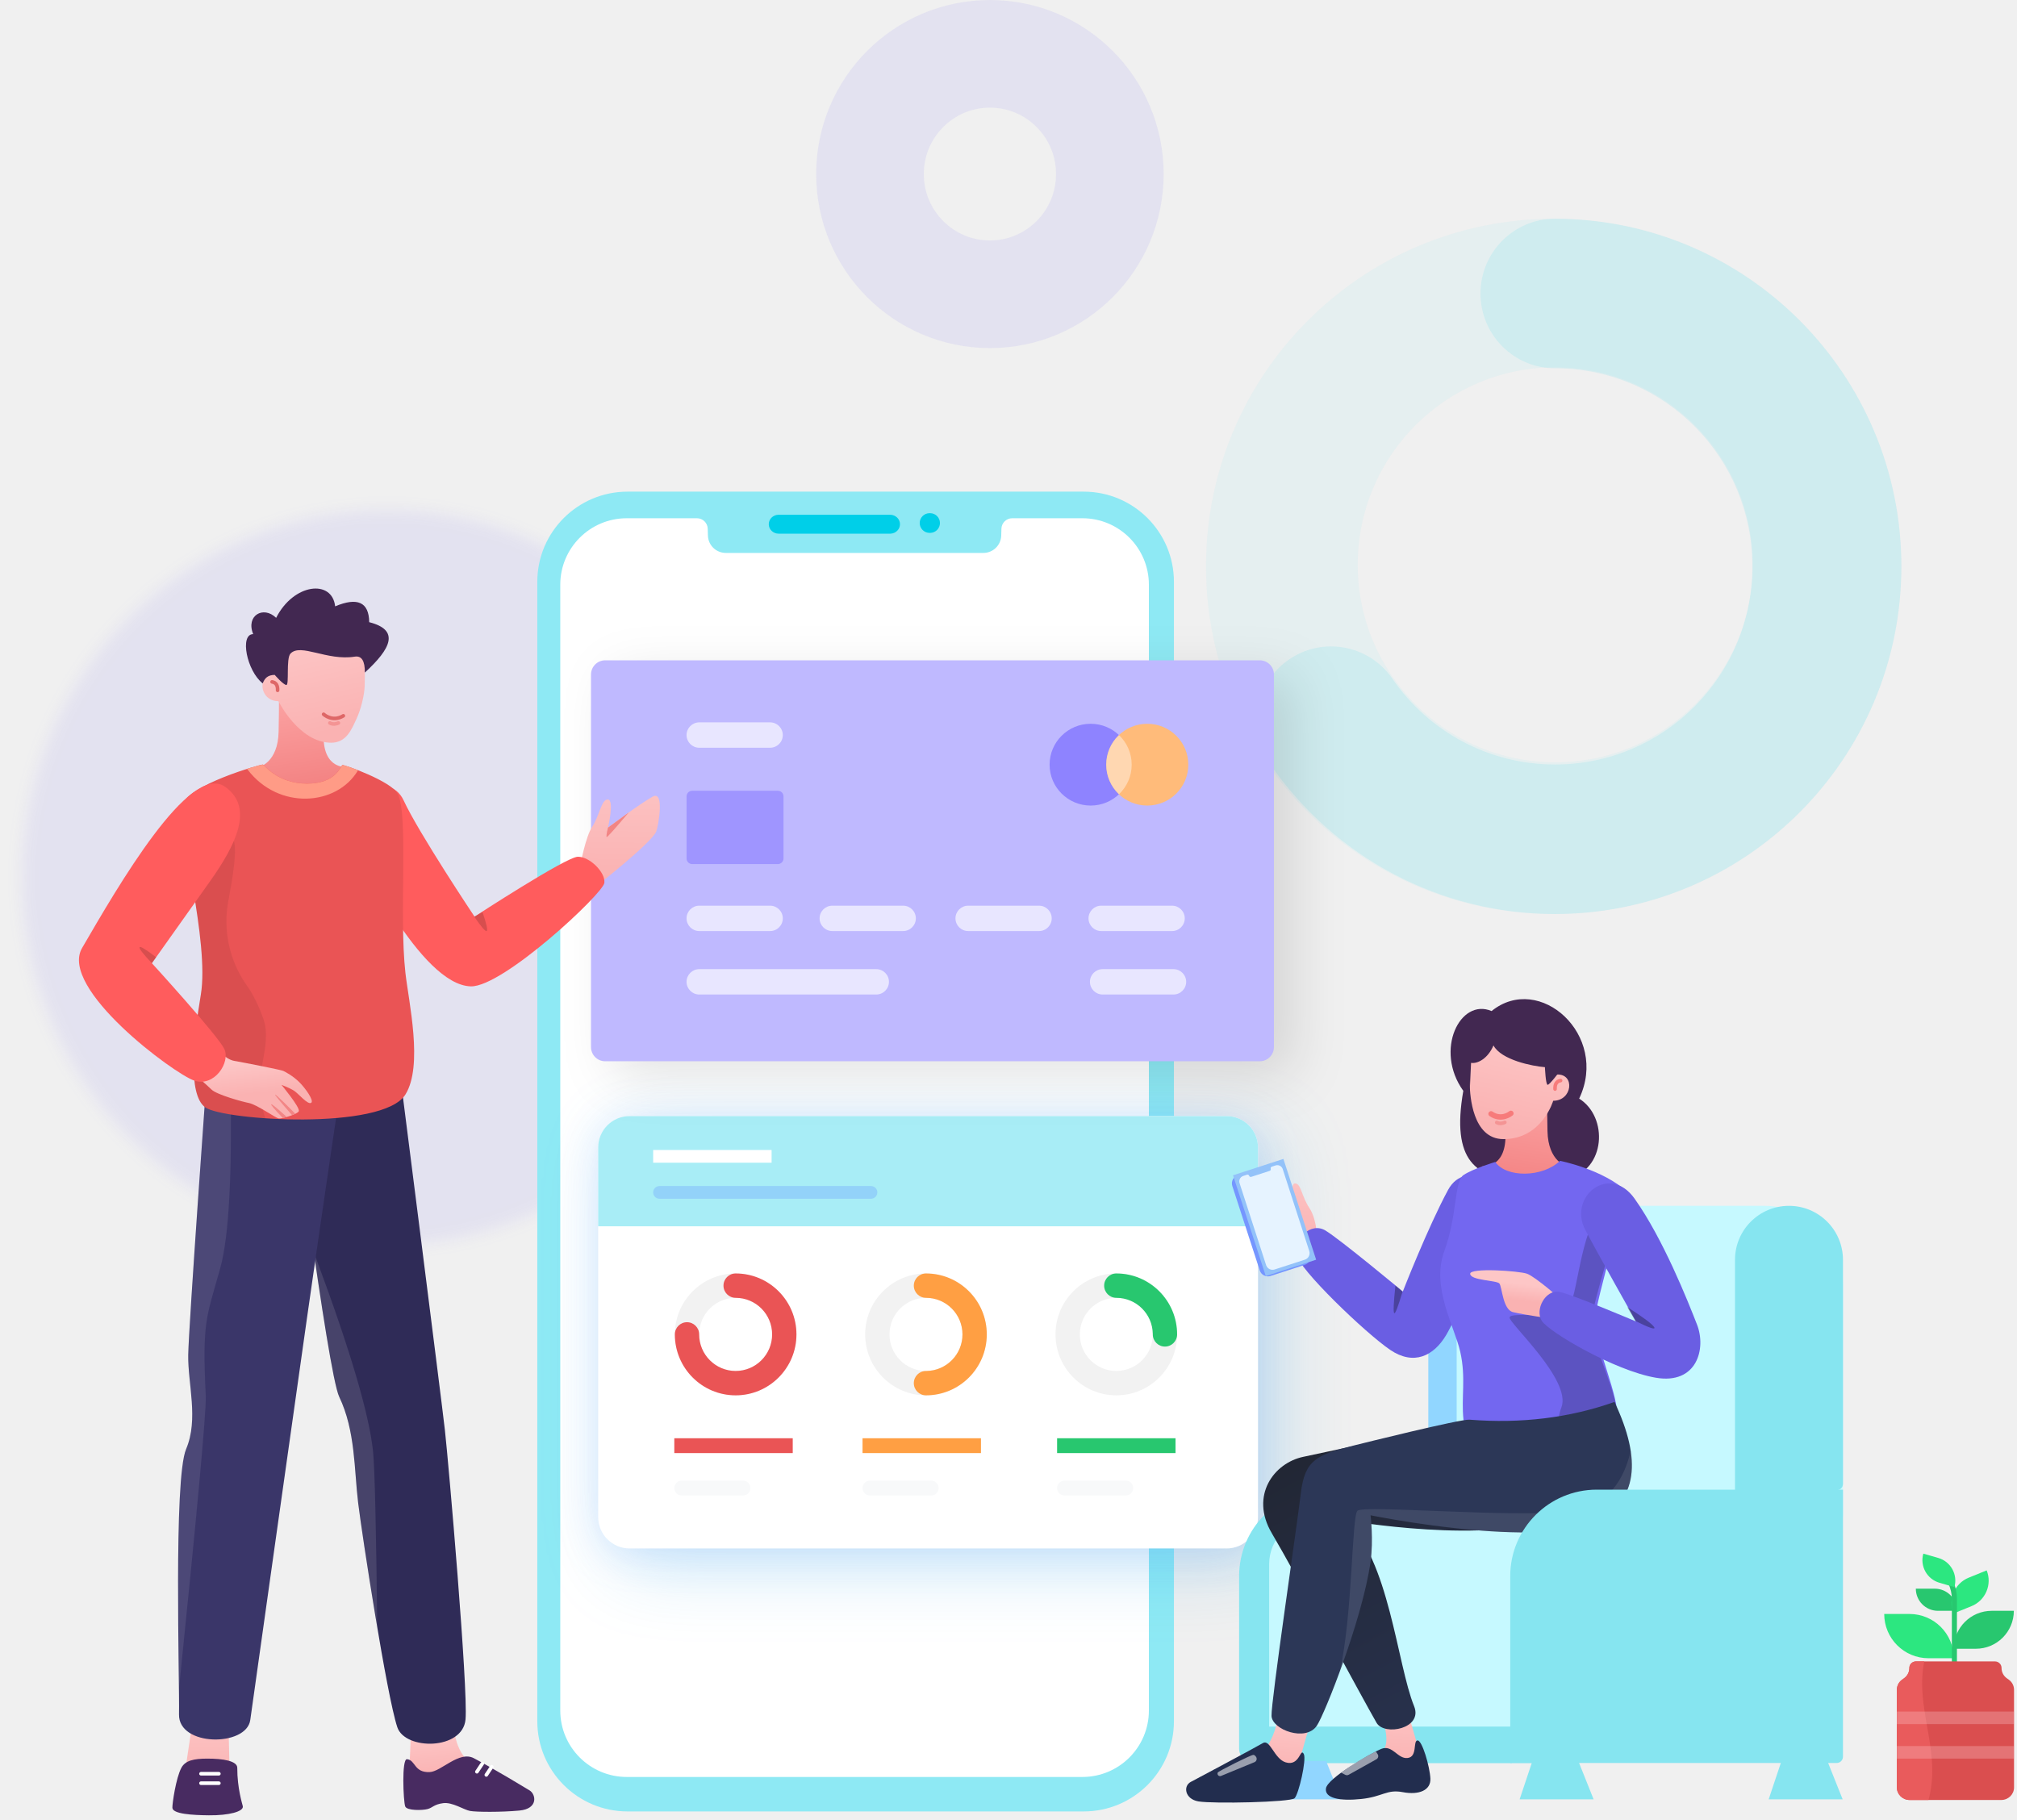
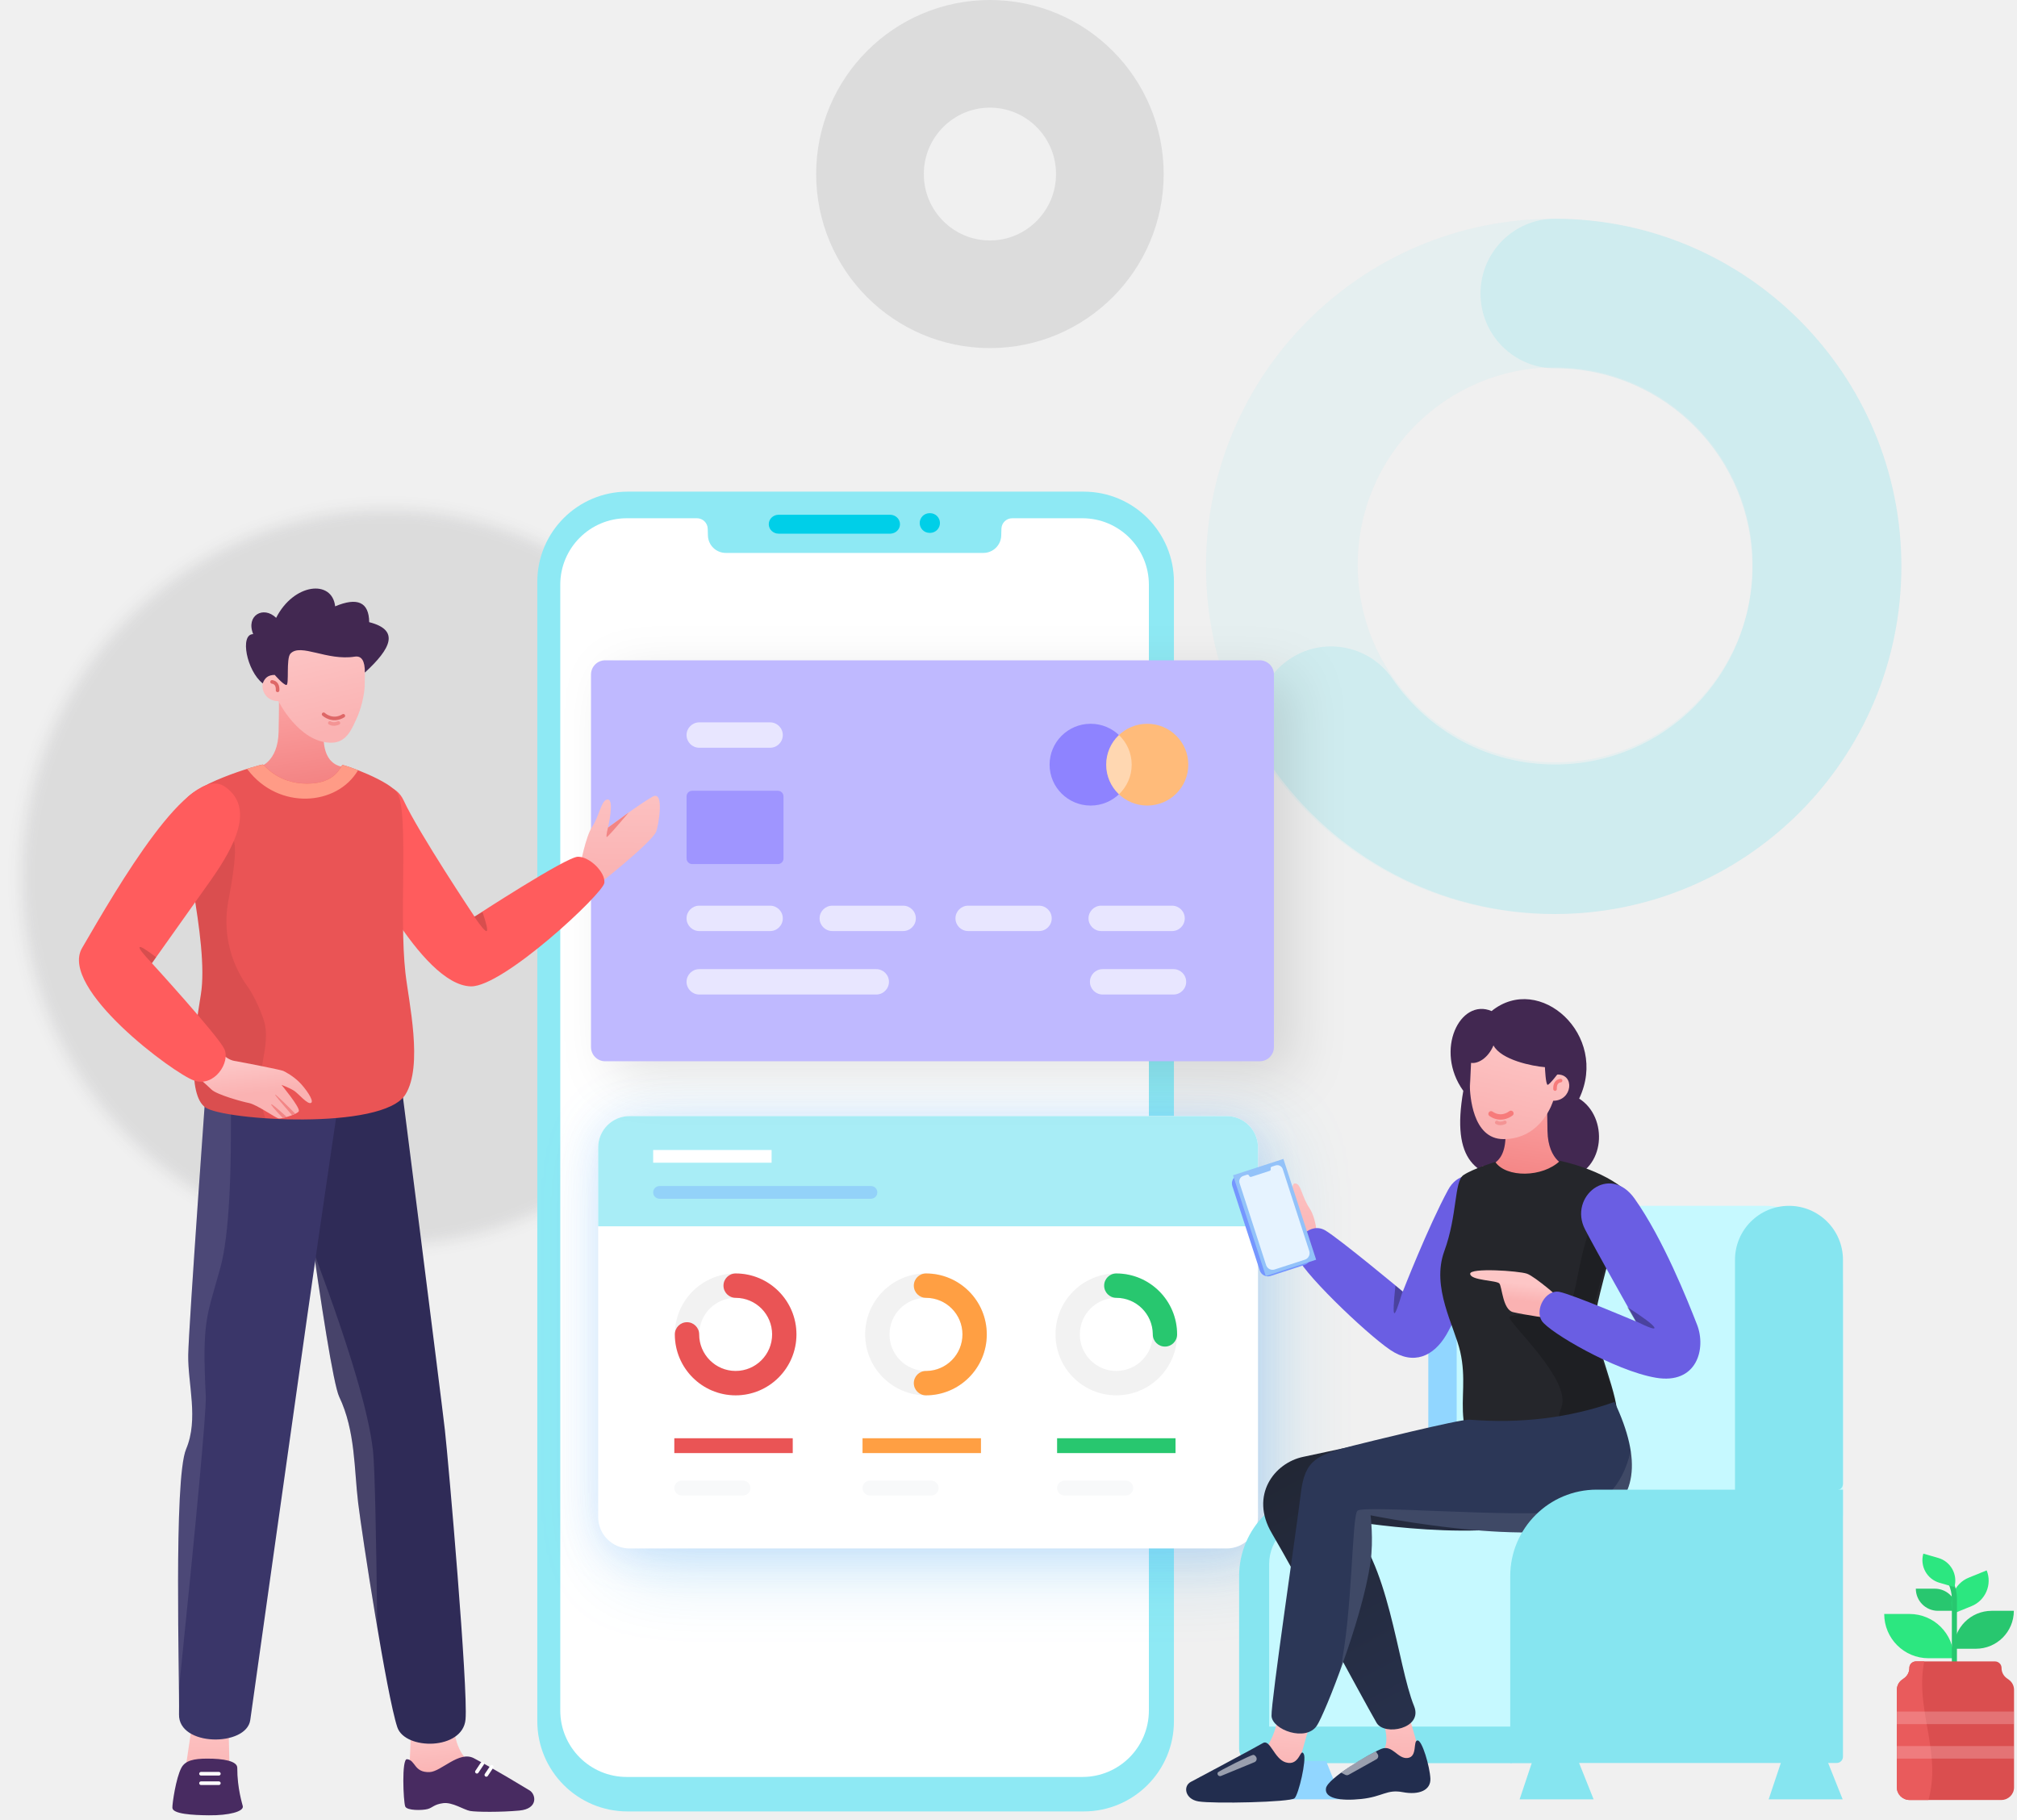
<svg xmlns="http://www.w3.org/2000/svg" xmlns:xlink="http://www.w3.org/1999/xlink" width="562px" height="507px" viewBox="0 0 562 507" version="1.1">
  <defs>
    <filter x="-2.9%" y="-2.9%" width="105.9%" height="105.9%" filterUnits="objectBoundingBox" id="filter-1">
      <feGaussianBlur stdDeviation="2" in="SourceGraphic" />
    </filter>
    <path d="M18.522,0 L38.087,0 C39.71,5.90024691e-16 41.039,1.291 41.086,2.913 L41.142,4.831 C41.219,7.521 43.423,9.661 46.114,9.661 L117.894,9.661 C120.585,9.661 122.788,7.521 122.866,4.831 L122.921,2.913 C122.968,1.291 124.297,2.07451057e-15 125.92,0 L145.486,0 C155.715,-2.00502105e-14 164.008,8.293 164.008,18.522 L164.008,332.223 C164.008,342.452 155.715,350.745 145.486,350.745 L18.522,350.745 C8.293,350.745 -2.29997126e-15,342.452 0,332.223 L0,18.522 C-4.8054561e-15,8.293 8.293,-8.77902741e-15 18.522,0 Z" id="path-2" />
    <path d="M8.757,0 L175.092,0 C179.928,-1.80700981e-14 183.848,3.921 183.848,8.757 L183.848,111.729 C183.848,116.565 179.928,120.486 175.092,120.486 L8.757,120.486 C3.921,120.486 -1.00658751e-14,116.565 0,111.729 L0,8.757 C-5.92265936e-16,3.921 3.921,4.44111258e-15 8.757,0 Z" id="path-4" />
    <filter x="-15.0%" y="-22.8%" width="135.4%" height="153.9%" filterUnits="objectBoundingBox" id="filter-6">
      <feOffset dx="5" dy="5" in="SourceAlpha" result="shadowOffsetOuter1" />
      <feGaussianBlur stdDeviation="10" in="shadowOffsetOuter1" result="shadowBlurOuter1" />
      <feColorMatrix values="0 0 0 0 0.076   0 0 0 0 0.583   0 0 0 0 0.879  0 0 0 0.229 0" type="matrix" in="shadowBlurOuter1" result="shadowMatrixOuter1" />
      <feOffset dx="0" dy="1" in="SourceAlpha" result="shadowOffsetOuter2" />
      <feGaussianBlur stdDeviation="5.5" in="shadowOffsetOuter2" result="shadowBlurOuter2" />
      <feColorMatrix values="0 0 0 0 0.504   0 0 0 0 0.7   0 0 0 0 1  0 0 0 0.234 0" type="matrix" in="shadowBlurOuter2" result="shadowMatrixOuter2" />
      <feMerge>
        <feMergeNode in="shadowMatrixOuter1" />
        <feMergeNode in="shadowMatrixOuter2" />
      </feMerge>
    </filter>
    <path d="M3.944,0 L186.337,0 C188.515,0 190.281,1.771 190.281,3.955 L190.281,107.769 C190.281,109.953 188.515,111.723 186.337,111.723 L3.944,111.723 C1.766,111.723 0,109.953 0,107.769 L0,3.955 C0,1.771 1.766,0 3.944,0 Z" id="path-7" />
    <filter x="-9.5%" y="-17.9%" width="125.2%" height="143.0%" filterUnits="objectBoundingBox" id="filter-8">
      <feOffset dx="6" dy="4" in="SourceAlpha" result="shadowOffsetOuter1" />
      <feGaussianBlur stdDeviation="7" in="shadowOffsetOuter1" result="shadowBlurOuter1" />
      <feColorMatrix values="0 0 0 0 0.019   0 0 0 0 0.019   0 0 0 0 0.019  0 0 0 0.11 0" type="matrix" in="shadowBlurOuter1" />
    </filter>
    <linearGradient x1="42.314%" y1="12.631%" x2="50%" y2="69.62%" id="linearGradient-9">
      <stop stop-color="#FDC6C6" offset="0%" />
      <stop stop-color="#FAB2B2" offset="100%" />
    </linearGradient>
    <linearGradient x1="46.204%" y1="-28.186%" x2="50%" y2="91.05%" id="linearGradient-10">
      <stop stop-color="#FDC6C6" offset="0%" />
      <stop stop-color="#FAB2B2" offset="100%" />
    </linearGradient>
    <linearGradient x1="44.814%" y1="-28.186%" x2="62.813%" y2="121.547%" id="linearGradient-11">
      <stop stop-color="#FFAFAF" offset="0%" />
      <stop stop-color="#F07777" offset="100%" />
    </linearGradient>
    <linearGradient x1="31.713%" y1="-6.922%" x2="55.144%" y2="91.239%" id="linearGradient-12">
      <stop stop-color="#FDC6C6" offset="0%" />
      <stop stop-color="#FAB2B2" offset="100%" />
    </linearGradient>
    <linearGradient x1="45.013%" y1="-28.186%" x2="50%" y2="91.05%" id="linearGradient-13">
      <stop stop-color="#FDC6C6" offset="0%" />
      <stop stop-color="#FAB2B2" offset="100%" />
    </linearGradient>
    <linearGradient x1="42.314%" y1="21.16%" x2="50%" y2="65.142%" id="linearGradient-14">
      <stop stop-color="#FDC6C6" offset="0%" />
      <stop stop-color="#FAB2B2" offset="100%" />
    </linearGradient>
    <linearGradient x1="45.136%" y1="-28.186%" x2="62.017%" y2="121.547%" id="linearGradient-15">
      <stop stop-color="#FFAFAF" offset="0%" />
      <stop stop-color="#F07777" offset="100%" />
    </linearGradient>
    <linearGradient x1="31.713%" y1="-6.211%" x2="55.144%" y2="90.724%" id="linearGradient-16">
      <stop stop-color="#FDC6C6" offset="0%" />
      <stop stop-color="#FAB2B2" offset="100%" />
    </linearGradient>
    <linearGradient x1="42.314%" y1="-3.865%" x2="50%" y2="78.281%" id="linearGradient-17">
      <stop stop-color="#FDC6C6" offset="0%" />
      <stop stop-color="#FAB2B2" offset="100%" />
    </linearGradient>
    <linearGradient x1="28.503%" y1="98.647%" x2="77.061%" y2="9.201%" id="linearGradient-18">
      <stop stop-color="#28324F" offset="0%" />
      <stop stop-color="#222735" offset="100%" />
    </linearGradient>
    <linearGradient x1="44.36%" y1="-28.186%" x2="50%" y2="91.05%" id="linearGradient-19">
      <stop stop-color="#FDC6C6" offset="0%" />
      <stop stop-color="#FAB2B2" offset="100%" />
    </linearGradient>
    <linearGradient x1="42.314%" y1="28.061%" x2="50%" y2="61.519%" id="linearGradient-20">
      <stop stop-color="#FDC6C6" offset="0%" />
      <stop stop-color="#FAB2B2" offset="100%" />
    </linearGradient>
    <linearGradient x1="42.314%" y1="8.533%" x2="50%" y2="71.772%" id="linearGradient-21">
      <stop stop-color="#FDC6C6" offset="0%" />
      <stop stop-color="#FAB2B2" offset="100%" />
    </linearGradient>
    <path d="M5.338,0 L27.313,0 C28.339,0 29.171,0.815 29.171,1.82 L29.171,1.872 C29.171,2.984 29.712,4.03 30.626,4.688 L31.196,5.099 C32.111,5.757 32.651,6.803 32.651,7.915 L32.651,35.125 C32.651,37.055 31.053,38.62 29.082,38.62 L3.568,38.62 C1.598,38.62 1.64410348e-13,37.055 1.64410348e-13,35.125 L1.64410348e-13,7.915 C1.64410348e-13,6.803 0.54,5.757 1.455,5.099 L2.024,4.688 C2.878,4.074 3.405,3.122 3.472,2.094 L3.479,1.82 C3.479,0.815 4.311,0 5.338,0 Z" id="path-22" />
  </defs>
  <g id="📝-Pages-New" stroke="none" stroke-width="1" fill="none" fill-rule="evenodd">
    <g id="Error" transform="translate(-436, -279)">
      <g id="Illustration" transform="translate(442, 294)">
        <g id="Shape">
-           <ellipse id="Oval" fill="#7367F0" opacity="0.1" filter="url(#filter-1)" cx="101.745" cy="229.5" rx="101.745" ry="102.5" />
+           <ellipse id="Oval" fill="#25262B" opacity="0.1" filter="url(#filter-1)" cx="101.745" cy="229.5" rx="101.745" ry="102.5" />
          <path d="M426.906,45.956 C373.404,45.956 330.032,89.326 330.032,142.826 C330.032,196.326 373.404,239.696 426.906,239.696 C480.408,239.696 523.78,196.326 523.78,142.826 C523.78,89.326 480.408,45.956 426.906,45.956 Z M427.346,87.346 C457.745,87.346 482.388,111.988 482.388,142.386 C482.388,172.784 457.745,197.426 427.346,197.426 C396.947,197.426 372.304,172.784 372.304,142.386 C372.304,111.988 396.947,87.346 427.346,87.346 Z" id="Oval" fill="#00CFE8" fill-rule="nonzero" opacity="0.05" />
-           <ellipse id="Oval" stroke="#7367F0" stroke-width="30" opacity="0.1" cx="269.823" cy="33.5" rx="33.416" ry="33.5" />
+           <ellipse id="Oval" stroke="#25262B" stroke-width="30" opacity="0.1" cx="269.823" cy="33.5" rx="33.416" ry="33.5" />
          <path d="M427.271,45.956 C480.572,45.956 523.78,89.326 523.78,142.826 C523.78,196.326 480.572,239.696 427.271,239.696 C395.161,239.696 365.687,223.816 347.797,197.796 C341.287,188.326 343.657,175.352 353.091,168.817 C362.43,162.348 375.192,164.615 381.764,173.849 L381.961,174.131 C392.182,188.997 408.951,198.032 427.271,198.032 C457.647,198.032 482.271,173.315 482.271,142.826 C482.271,112.642 458.137,88.116 428.181,87.628 L427.271,87.621 C415.809,87.621 406.517,78.294 406.517,66.788 C406.517,55.283 415.809,45.956 427.271,45.956 Z" id="Path" fill="#00CFE8" fill-rule="nonzero" opacity="0.1" />
        </g>
        <g id="Mobile-Banking-App" transform="translate(16, 122)">
          <g id="Phone3" transform="translate(127.7104, 0)">
            <path d="M25.137,0 L152.247,0 C166.13,-2.55022564e-15 177.384,11.254 177.384,25.137 L177.384,342.625 C177.384,356.508 166.13,367.762 152.247,367.762 L25.137,367.762 C11.254,367.762 -2.32880507e-14,356.508 -2.49882011e-14,342.625 L-2.49882011e-14,25.137 C-2.66883515e-14,11.254 11.254,2.55022564e-15 25.137,0 Z" id="Rectangle" fill="#8EE9F4" />
            <g id="Group-48" transform="translate(6.397456, 7.41094)">
              <mask id="mask-3" fill="white">
                <use xlink:href="#path-2" />
              </mask>
              <use id="Rectangle" fill="#FFFFFF" xlink:href="#path-2" />
              <ellipse id="Oval" fill-opacity="0.549" fill="#E97EFF" mask="url(#mask-3)" cx="62.18" cy="213.477" rx="14.067" ry="14.053" />
              <path d="M24.589,60.217 L140.653,60.217 C143.199,60.217 145.264,62.281 145.264,64.828 C145.264,67.374 143.199,69.439 140.653,69.439 L24.589,69.439 C22.043,69.439 19.978,67.374 19.978,64.828 C19.978,62.281 22.043,60.217 24.589,60.217 Z" id="Rectangle" fill-opacity="0.549" fill="#E97EFF" mask="url(#mask-3)" />
            </g>
            <path d="M98.307,6.438 C99.824,6.438 101.054,7.618 101.054,9.073 C101.054,10.496 99.878,11.655 98.408,11.706 L98.307,11.708 L67.24,11.708 C65.722,11.708 64.492,10.528 64.492,9.073 C64.492,7.65 65.668,6.491 67.139,6.44 L67.24,6.438 L98.307,6.438 Z" id="Path" fill="#00CFE8" fill-rule="nonzero" />
            <path d="M109.441,5.999 C110.958,5.999 112.188,7.228 112.188,8.744 C112.188,10.226 111.012,11.434 109.542,11.487 L109.441,11.488 L109.297,11.488 C107.779,11.488 106.549,10.26 106.549,8.744 C106.549,7.262 107.725,6.054 109.196,6.001 L109.297,5.999 L109.441,5.999 Z" id="Path" fill="#00CFE8" fill-rule="nonzero" />
          </g>
          <g id="BoardPieChart" transform="translate(144.6719, 174)">
            <mask id="mask-5" fill="white">
              <use xlink:href="#path-4" />
            </mask>
            <g id="Rectangle">
              <use fill="black" fill-opacity="1" filter="url(#filter-6)" xlink:href="#path-4" />
              <use fill="#FFFFFF" fill-rule="evenodd" xlink:href="#path-4" />
            </g>
            <polygon id="Rectangle" fill="#A8EDF6" mask="url(#mask-5)" points="-4.125 -4.725 188.562 -4.725 188.562 30.712 -4.125 30.712" />
            <path d="M17.093,19.49 L76.01,19.49 C76.989,19.49 77.782,20.284 77.782,21.262 C77.782,22.241 76.989,23.034 76.01,23.034 L17.093,23.034 C16.114,23.034 15.321,22.241 15.321,21.262 C15.321,20.284 16.114,19.49 17.093,19.49 Z" id="Rectangle" fill="#6FA3FF" opacity="0.366" mask="url(#mask-5)" />
            <rect id="Rectangle" fill="#FFFFFF" mask="url(#mask-5)" x="15.321" y="9.45" width="32.998" height="3.544" />
            <rect id="Rectangle" fill="#EA5455" mask="url(#mask-5)" x="21.213" y="89.774" width="32.998" height="4.134" />
            <path d="M23.28,101.586 L40.359,101.586 C41.501,101.586 42.427,102.512 42.427,103.653 C42.427,104.795 41.501,105.72 40.359,105.72 L23.28,105.72 C22.139,105.72 21.213,104.795 21.213,103.653 C21.213,102.512 22.139,101.586 23.28,101.586 Z" id="Rectangle" fill="#F8F9FA" mask="url(#mask-5)" />
            <rect id="Rectangle" fill="#FF9F43" fill-rule="nonzero" mask="url(#mask-5)" x="73.657" y="89.774" width="32.998" height="4.134" />
            <path d="M75.724,101.586 L92.803,101.586 C93.945,101.586 94.87,102.512 94.87,103.653 C94.87,104.795 93.945,105.72 92.803,105.72 L75.724,105.72 C74.583,105.72 73.657,104.795 73.657,103.653 C73.657,102.512 74.583,101.586 75.724,101.586 Z" id="Rectangle" fill="#F8F9FA" mask="url(#mask-5)" />
            <rect id="Rectangle" fill="#28C76F" mask="url(#mask-5)" x="127.869" y="89.774" width="32.998" height="4.134" />
            <path d="M129.936,101.586 L147.015,101.586 C148.157,101.586 149.082,102.512 149.082,103.653 C149.082,104.795 148.157,105.72 147.015,105.72 L129.936,105.72 C128.794,105.72 127.869,104.795 127.869,103.653 C127.869,102.512 128.794,101.586 129.936,101.586 Z" id="Rectangle" fill="#F8F9FA" mask="url(#mask-5)" />
            <g id="Group-37" mask="url(#mask-5)">
              <g transform="translate(21.21326, 46.65873)" id="Group-5">
                <g transform="translate(0.147314, 0.147654)" />
              </g>
            </g>
            <g id="Group-3" mask="url(#mask-5)">
              <g transform="translate(127.4269, 43.8533)">
                <path d="M16.941,33.96 C26.297,33.96 33.882,26.358 33.882,16.98 C33.882,7.602 26.297,0 16.941,0 C7.585,0 0,7.602 0,16.98 C0,26.358 7.585,33.96 16.941,33.96 Z M16.941,27.168 C11.327,27.168 6.776,22.607 6.776,16.98 C6.776,11.353 11.327,6.792 16.941,6.792 C22.555,6.792 27.106,11.353 27.106,16.98 C27.106,22.607 22.555,27.168 16.941,27.168 Z" id="Oval" fill="#F2F2F2" />
                <path d="M33.882,16.98 C33.882,7.602 26.297,0 16.941,0 C15.07,0 13.553,1.52 13.553,3.396 C13.553,5.272 15.07,6.792 16.941,6.792 C22.491,6.792 27.002,11.25 27.104,16.789 L27.106,16.98 C27.106,18.856 28.623,20.376 30.494,20.376 C32.365,20.376 33.882,18.856 33.882,16.98 Z" id="Path" fill="#28C76F" />
              </g>
            </g>
            <g id="Group-4" mask="url(#mask-5)">
              <g transform="translate(74.39373, 43.8533)">
                <path d="M16.941,33.96 C26.297,33.96 33.882,26.358 33.882,16.98 C33.882,7.602 26.297,0 16.941,0 C7.585,0 0,7.602 0,16.98 C0,26.358 7.585,33.96 16.941,33.96 Z M16.941,27.168 C11.327,27.168 6.776,22.607 6.776,16.98 C6.776,11.353 11.327,6.792 16.941,6.792 C22.555,6.792 27.106,11.353 27.106,16.98 C27.106,22.607 22.555,27.168 16.941,27.168 Z" id="Oval" fill="#F2F2F2" fill-rule="evenodd" />
                <path d="M16.941,33.96 C26.297,33.96 33.882,26.358 33.882,16.98 C33.882,7.602 26.297,0 16.941,0 C15.07,0 13.553,1.52 13.553,3.396 C13.553,5.272 15.07,6.792 16.941,6.792 C22.555,6.792 27.106,11.353 27.106,16.98 C27.106,22.543 22.658,27.065 17.132,27.167 L16.941,27.168 C15.07,27.168 13.553,28.689 13.553,30.564 C13.553,32.44 15.07,33.96 16.941,33.96 Z" id="Path" fill="#FF9F43" fill-rule="nonzero" />
              </g>
            </g>
            <g id="Group-6" mask="url(#mask-5)">
              <g transform="translate(21.36058, 43.8533)">
                <path d="M16.941,33.96 C26.297,33.96 33.882,26.358 33.882,16.98 C33.882,7.602 26.297,0 16.941,0 C7.585,0 0,7.602 0,16.98 C0,26.358 7.585,33.96 16.941,33.96 Z M16.941,27.168 C11.327,27.168 6.776,22.607 6.776,16.98 C6.776,11.353 11.327,6.792 16.941,6.792 C22.555,6.792 27.106,11.353 27.106,16.98 C27.106,22.607 22.555,27.168 16.941,27.168 Z" id="Oval" fill="#F2F2F2" />
                <path d="M0,16.98 C0,26.358 7.585,33.96 16.941,33.96 C26.297,33.96 33.882,26.358 33.882,16.98 C33.882,7.602 26.297,0 16.941,0 C15.07,0 13.553,1.52 13.553,3.396 C13.553,5.272 15.07,6.792 16.941,6.792 C22.555,6.792 27.106,11.353 27.106,16.98 C27.106,22.607 22.555,27.168 16.941,27.168 C11.327,27.168 6.776,22.607 6.776,16.98 C6.776,15.105 5.259,13.584 3.388,13.584 C1.517,13.584 0,15.105 0,16.98 Z" id="Path" fill="#EA5455" />
              </g>
            </g>
          </g>
          <g id="VisaCard2" transform="translate(142.6764, 47)">
            <g id="Rectangle">
              <use fill="black" fill-opacity="1" filter="url(#filter-8)" xlink:href="#path-7" />
              <use fill="#BFB9FF" fill-rule="evenodd" xlink:href="#path-7" />
            </g>
            <g id="Group-46" transform="translate(26.61962, 16.69957)">
              <g id="Group-45" transform="translate(0, 0.982327)">
                <g id="Group-43" transform="translate(101.1545, 0)">
                  <ellipse id="Oval" fill="#8E83FF" cx="11.437" cy="11.395" rx="11.437" ry="11.395" />
                  <ellipse id="Oval-Copy-10" fill="#FFBB7A" cx="27.211" cy="11.395" rx="11.437" ry="11.395" />
                  <path d="M19.22,3.243 L19.325,3.145 C21.511,5.22 22.873,8.149 22.873,11.395 C22.873,14.641 21.511,17.57 19.325,19.645 C17.137,17.571 15.775,14.641 15.775,11.395 C15.775,8.2 17.094,5.312 19.22,3.243 L19.325,3.145 L19.22,3.243 Z" id="Path" fill-opacity="0.416" fill="#FFFFFF" />
                </g>
                <path d="M1.577,18.664 L25.437,18.664 C26.308,18.664 27.014,19.368 27.014,20.236 L27.014,37.525 C27.014,38.393 26.308,39.097 25.437,39.097 L1.577,39.097 C0.706,39.097 4.37832775e-14,38.393 4.37832775e-14,37.525 L4.37832775e-14,20.236 C4.37832775e-14,19.368 0.706,18.664 1.577,18.664 Z" id="Rectangle" fill="#9F95FF" />
              </g>
              <g id="Group-44" transform="translate(0, 0.589397)" fill="#FFFFFF" fill-opacity="0.647">
                <path d="M3.549,51.081 L23.268,51.081 C25.228,51.081 26.817,52.664 26.817,54.617 C26.817,56.57 25.228,58.154 23.268,58.154 L3.549,58.154 C1.589,58.154 -9.10692171e-14,56.57 -9.10692171e-14,54.617 C-9.10692171e-14,52.664 1.589,51.081 3.549,51.081 Z" id="Rectangle" />
                <path d="M3.549,68.763 L52.845,68.763 C54.805,68.763 56.394,70.346 56.394,72.299 C56.394,74.252 54.805,75.836 52.845,75.836 L3.549,75.836 C1.589,75.836 -8.7566555e-14,74.252 -8.7566555e-14,72.299 C-8.7566555e-14,70.346 1.589,68.763 3.549,68.763 Z" id="Rectangle" />
                <path d="M115.943,68.763 L135.661,68.763 C137.622,68.763 139.211,70.346 139.211,72.299 C139.211,74.252 137.622,75.836 135.661,75.836 L115.943,75.836 C113.983,75.836 112.394,74.252 112.394,72.299 C112.394,70.346 113.983,68.763 115.943,68.763 Z" id="Rectangle" />
                <path d="M3.549,0 L23.268,0 C25.228,0 26.817,1.583 26.817,3.536 C26.817,5.489 25.228,7.073 23.268,7.073 L3.549,7.073 C1.589,7.073 0,5.489 0,3.536 C0,1.583 1.589,0 3.549,0 Z" id="Rectangle" />
                <path d="M40.62,51.081 L60.338,51.081 C62.298,51.081 63.887,52.664 63.887,54.617 C63.887,56.57 62.298,58.154 60.338,58.154 L40.62,58.154 C38.659,58.154 37.07,56.57 37.07,54.617 C37.07,52.664 38.659,51.081 40.62,51.081 Z" id="Rectangle-Copy-38" />
                <path d="M78.479,51.081 L98.197,51.081 C100.157,51.081 101.746,52.664 101.746,54.617 C101.746,56.57 100.157,58.154 98.197,58.154 L78.479,58.154 C76.518,58.154 74.929,56.57 74.929,54.617 C74.929,52.664 76.518,51.081 78.479,51.081 Z" id="Rectangle-Copy-39" />
                <path d="M115.549,51.081 L135.267,51.081 C137.227,51.081 138.816,52.664 138.816,54.617 C138.816,56.57 137.227,58.154 135.267,58.154 L115.549,58.154 C113.589,58.154 112,56.57 112,54.617 C112,52.664 113.589,51.081 115.549,51.081 Z" id="Rectangle-Copy-40" />
              </g>
            </g>
          </g>
          <g id="Men1.1" transform="translate(0, 27)">
            <g id="LLeg" transform="translate(58.5127, 131.4736)">
              <path d="M45.86,184.217 C45.86,184.217 45.724,192.9 51.056,195.984 C56.388,199.069 64.65,204.8 64.65,204.8 L33.223,205.865 L34.119,184.139 L45.86,184.217 Z" id="Path" fill="url(#linearGradient-9)" />
              <path d="M32.892,194.731 C35.322,194.982 34.791,198.497 39.2,198.326 C42.413,198.201 47.424,192.275 51.546,194.47 C57.837,197.82 65.214,202.338 67.023,203.413 C68.832,204.49 69.547,208.547 64.202,209.045 C59.09,209.521 52.191,209.468 50.462,209.153 C48.734,208.838 45.528,206.634 42.948,206.986 C40.369,207.339 40.075,208.228 38.634,208.622 C37.192,209.016 32.841,209.101 32.39,207.886 C31.872,206.492 31.353,194.573 32.892,194.731 Z" id="Path" fill="#482B61" />
              <path d="M30.456,-1.74975703e-14 C30.456,-1.74975703e-14 42.444,94.099 43.447,102.998 C44.449,111.898 49.952,175.205 49.199,183.65 C48.432,192.25 32.344,192.296 30.186,185.808 C27.232,176.926 20.404,132.541 19.274,123.272 C18.145,114.003 18.542,103.242 14.003,93.751 C10.753,86.956 -3.0465246e-14,2.413 -3.0465246e-14,2.413 L30.456,-1.74975703e-14 Z" id="Path" fill="#2F2B57" />
              <path d="M23.41,108.74 L23.452,109.164 C23.91,114.079 24.294,130.36 24.603,158.008 L23.913,153.878 C21.749,140.784 19.828,127.813 19.274,123.272 C18.169,114.196 18.526,103.69 14.28,94.346 L14.003,93.751 C12.573,90.761 9.689,72.711 6.908,53.437 L7.782,55.775 C17.065,80.742 22.275,98.398 23.41,108.74 Z" id="Path" fill-opacity="0.192" fill="#FFFFFF" opacity="0.591" />
              <line x1="53.869" y1="195.981" x2="52.366" y2="198.23" id="Path-10" stroke="#FFFFFF" stroke-linecap="round" />
              <line x1="56.495" y1="196.86" x2="54.991" y2="199.11" id="Path-10" stroke="#FFFFFF" stroke-linecap="round" />
            </g>
            <g id="RLeg" transform="translate(25.69442, 133.7766)">
              <polygon id="Path" fill="url(#linearGradient-10)" points="5.654 183.906 2.842 202.896 16.435 202.827 15.99 183.553" />
              <path d="M0.337,205.968 C0.291,204.86 1.323,197.674 2.842,194.829 C3.943,192.765 6.386,192.281 9.96,192.267 C14.57,192.249 18.422,192.946 18.417,194.829 C18.401,200.589 19.861,205.019 19.96,205.526 C20.248,207.011 16.125,208.119 10.493,208.063 C5.884,208.017 0.408,207.696 0.337,205.968 Z" id="Path" fill="#482B61" />
              <path d="M47.865,0.787 C47.865,0.787 41.632,42.784 37.86,69.357 C34.152,95.469 23.173,173.355 22.038,181.509 C20.997,188.994 1.985,188.994 2.185,179.929 C2.385,170.864 0.625,114.376 4.165,106.012 C7.705,97.649 4.623,87.915 4.752,79.79 C4.881,71.665 9.972,1.33 9.972,1.33 L47.865,0.787 Z" id="Path" fill="#3A3669" />
              <path d="M13.768,55.248 L13.47,56.328 C9.861,69.296 8.616,70.464 9.638,91.147 L9.649,91.567 C9.685,96.771 7.21,123.698 2.225,172.349 L2.203,169.325 C2.028,149.477 1.297,113.592 4.075,106.237 L4.165,106.012 C7.705,97.649 4.623,87.915 4.752,79.79 C4.881,71.665 9.972,1.33 9.972,1.33 L16.475,1.236 L16.542,4.458 C17.01,29.62 16.085,46.549 13.768,55.248 L13.768,55.248 Z" id="Path" fill-opacity="0.192" fill="#FFFFFF" opacity="0.462" />
              <line x1="8.313" y1="196.479" x2="13.289" y2="196.479" id="Path-9" stroke="#FFFFFF" stroke-linecap="round" />
              <line x1="8.313" y1="199.118" x2="13.289" y2="199.118" id="Path-9" stroke="#FFFFFF" stroke-linecap="round" />
            </g>
            <g id="Head" transform="translate(46.01984, 0)">
              <path d="M4.223,49.711 C4.223,49.711 9.43,48.483 9.611,39.907 C9.792,31.331 9.665,28.404 9.665,28.404 L22.01,28.196 C22.01,28.196 22.135,37.754 22.136,41.211 C22.141,50.495 28.578,49.711 28.578,49.711 C28.578,49.711 27.24,57.24 16.847,57.827 C8.732,58.287 4.223,49.711 4.223,49.711 Z" id="Path" fill="url(#linearGradient-11)" />
              <g id="Head1" transform="translate(0.513241, 0)">
                <path d="M8.018,24.069 C2.901,23.87 3.736,31.399 9.051,31.389 C9.051,31.389 14.763,42.933 23.732,42.963 C28.052,42.977 29.462,39.11 30.757,36.395 C32.052,33.68 33.002,29.618 33.081,27.132 C33.166,24.481 33.177,15.77 33.177,15.77 L7.819,15.759 L8.018,24.069 Z" id="Path" fill="url(#linearGradient-12)" />
                <path d="M23.37,37.586 C24.177,37.927 25.074,37.728 25.743,37.337" id="Path" stroke="#F49494" stroke-linecap="round" transform="translate(24.55681, 37.54876) rotate(6) translate(-24.55681, -37.54876) " />
                <path d="M8.529,28.493 C8.852,27.328 8.711,26.311 7.56,25.848" id="Path-8" stroke="#DE6767" stroke-linecap="round" transform="translate(8.119765, 27.17047) rotate(-13) translate(-8.119765, -27.17047) " />
                <path d="M8.018,24.069 C8.018,24.069 10.371,26.799 11.241,26.874 C12.112,26.949 11.119,19.487 12.401,18.128 C15.217,15.14 22.574,20.216 30.311,18.976 C32.222,18.67 33.16,20.15 33.126,23.415 C40.358,16.786 42.98,11.557 34.338,9.373 C34.269,3.763 31.058,2.355 24.849,4.957 C24.019,-2.622 13.291,-1.478 8.408,8.164 C4.873,4.707 -0.095,7.498 2.014,12.699 C-1.792,12.699 0.191,22.925 4.676,26.439 C5.211,24.904 6.189,24.069 8.018,24.069 Z" id="Path" fill="#422851" />
                <path d="M21.815,34.324 C21.815,34.324 23.572,37.18 27.012,36.159" id="Path" stroke="#DE6767" stroke-linecap="round" transform="translate(24.41357, 35.35145) rotate(-15) translate(-24.41357, -35.35145) " />
              </g>
            </g>
            <g id="LArm" transform="translate(75.02373, 54.90718)">
              <g id="Group-3" transform="translate(76.13706, 15.72189) rotate(4) translate(-76.13706, -15.72189) translate(65.13706, 2.221892)">
                <path d="M-6.9945718e-14,20.903 C-6.9945718e-14,20.903 0.893,12.681 2.627,9.701 C4.36,6.72 4.589,1.9 6.425,1.948 C8.26,1.997 6.968,9.757 6.968,9.757 C6.968,9.757 15.025,2.783 18.729,0.315 C22.109,-1.936 20.903,8.572 20.445,9.932 C19.355,13.172 5.027,26.111 5.027,26.111 C5.027,26.111 0.382,21.603 -6.9945718e-14,20.903 Z" id="Path" fill="url(#linearGradient-13)" />
                <path d="M6.968,9.757 C6.671,11.527 6.627,12.404 6.836,12.39 C7.045,12.375 8.915,9.963 12.444,5.155 L6.968,9.757 Z" id="Path" fill="#F28585" />
              </g>
              <path d="M15.44,4.122 C19.608,13.161 35.197,36.516 35.197,36.516 C35.197,36.516 60.742,19.861 63.992,19.826 C67.243,19.792 71.656,24.105 71.379,27.082 C71.101,30.058 43.132,56.166 34.162,55.947 C20.214,55.605 2.724,19.334 0.928,14.486 C-3.882,1.5 11.375,-4.694 15.44,4.122 Z" id="Path" fill="#FF5C5D" />
              <path d="M35.104,36.499 C37.071,39.38 38.23,40.726 38.582,40.536 C38.935,40.347 38.548,38.587 37.423,35.254 L35.104,36.499 Z" id="Path-5" fill-opacity="0.16" fill="#000000" />
            </g>
            <g id="Body" transform="translate(28.63671, 49.0406)">
              <path d="M0.131,11.435 C-1.177,17.711 7.785,49.341 5.319,64.138 C3.369,75.841 1.507,91.955 6.562,95.533 C11.708,99.175 56.008,102.067 62.322,91.955 C67.331,83.932 63.231,66.141 62.322,58.025 C60.51,41.834 63.246,13.854 60.172,8.131 C58.265,4.581 45.265,0.003 44.777,0.144 C44.288,0.286 43.14,5.317 34.92,5.317 C26.7,5.317 23.07,0.144 22.628,0.003 C22.186,-0.139 1.316,5.757 0.131,11.435 Z" id="Path" fill="#EA5455" />
              <path d="M22.607,2.99938892e-05 L22.628,0.003 C23.07,0.144 26.7,5.317 34.92,5.317 C43.14,5.317 44.288,0.286 44.777,0.144 C44.953,0.093 46.759,0.657 49.085,1.565 L49.075,1.672 C43.199,11.539 27.041,12.755 18.404,1.467 L18.208,1.206 L19.172,0.907 C20.936,0.37 22.198,0.048 22.542,0.005 L22.607,2.99938892e-05 Z" id="Path" fill="#FF9B86" />
              <path d="M0.159,15.794 L0.883,15.895 C8.567,16.994 13.073,18.732 14.402,21.111 C15.274,22.672 14.869,27.951 13.186,36.948 L13.007,37.892 C11.446,46.047 13.231,54.484 17.943,61.29 L18.208,61.666 C19.802,63.896 21.271,66.832 22.616,70.474 C25.735,78.922 19.1,86.04 23.302,98.608 L22.444,98.545 C14.634,97.947 8.317,96.774 6.562,95.533 C1.507,91.955 3.369,75.841 5.319,64.138 C7.418,51.547 1.242,26.77 0.159,15.794 Z" id="Path" fill-opacity="0.067" fill="#000000" />
            </g>
            <g id="Rarm" transform="translate(0, 54.33058)">
              <g id="Group-2" transform="translate(32.00589, 73.3703)">
                <path d="M5.768,0 C5.768,0 8.717,3.479 11.234,3.912 C13.751,4.345 24.285,6.405 24.928,6.711 C25.536,6.999 27.614,8.093 29.391,9.848 C30.931,11.37 33.594,14.976 32.701,15.596 C31.747,16.26 29.169,13.007 27.876,12.203 C26.52,11.36 24.436,10.613 24.436,10.613 C24.436,10.613 29.591,16.832 29.263,17.919 C29.024,18.712 24.64,20.066 23.703,19.964 C22.766,19.862 17.601,16.081 15.279,15.641 C13.669,15.336 6.46,13.383 4.94,11.917 C3.42,10.45 -3.48174241e-14,7.473 -3.48174241e-14,7.473 L5.768,0 Z" id="Path" fill="url(#linearGradient-14)" />
                <path d="M28.269,18.639 C24.673,15.016 22.8,13.235 22.65,13.296 C22.5,13.358 24.067,15.265 27.35,19.018 L28.269,18.639 Z" id="Path" fill="#F28585" />
                <path d="M25.865,19.532 C23.171,17.064 21.736,15.889 21.56,16.008 C21.384,16.127 22.463,17.402 24.796,19.834 L25.865,19.532 Z" id="Path" fill="#F28585" />
              </g>
              <path d="M40.706,0.901 C49.036,6.763 43.471,17.417 36.56,27.191 C30.105,36.319 20.321,50.07 20.321,50.07 C20.321,50.07 38.718,70.223 40.496,73.952 C42.273,77.68 37.734,84.683 32.093,82.771 C26.45,80.858 -5.658,57.073 0.872,45.833 C10.845,28.664 30.868,-6.022 40.706,0.901 Z" id="Path" fill="#FF5C5D" />
              <path d="M20.321,50.07 C17.804,47.408 16.663,45.922 16.898,45.614 C17.133,45.306 18.669,46.24 21.506,48.417 L20.321,50.07 Z" id="Path-6" fill-opacity="0.16" fill="#000000" />
            </g>
          </g>
          <g id="Group-7" transform="translate(307.3031, 141)">
            <path d="M40.065,137.093 L108.663,137.093 L108.663,137.093 L108.663,209.26 C108.663,211.469 106.872,213.26 104.663,213.26 L19.954,213.26 C17.745,213.26 15.954,211.469 15.954,209.26 L15.954,161.204 C15.954,147.888 26.749,137.093 40.065,137.093 Z" id="Rectangle" fill="#86E5F0" />
            <polygon id="Rectangle" fill="#86E5F0" points="24.33 198.224 91.966 198.224 91.966 213.26 24.33 213.26" />
            <polygon id="Path" fill="#86E5F0" points="110.466 212.715 114.732 223.401 94.107 223.401 97.681 212.715" />
            <polygon id="Path" fill="#91D6FF" points="40.195 212.715 44.461 223.401 23.836 223.401 27.41 212.715" />
            <polygon id="Path" fill="#86E5F0" points="179.859 212.715 184.125 223.401 163.5 223.401 167.074 212.715" />
            <path d="M92.256,58.375 L109.189,58.008 L109.189,58.008 L109.189,144.277 L68.667,144.277 L68.667,82.481 C68.667,69.368 79.146,58.659 92.256,58.375 Z" id="Rectangle" fill="#91D6FF" />
            <path d="M100.684,58.008 L162.365,58.008 C174.426,58.008 184.205,67.786 184.205,79.848 L184.205,144.288 C184.205,145.253 183.422,146.035 182.457,146.035 L76.573,146.035 L76.573,146.035 L76.573,82.119 C76.573,68.803 87.368,58.008 100.684,58.008 Z" id="Rectangle" fill="#C6F9FF" />
            <path d="M169.164,58.008 C177.471,58.008 184.205,64.742 184.205,73.048 L184.205,135.499 C184.205,136.464 183.422,137.246 182.457,137.246 L154.124,137.246 L154.124,137.246 L154.124,73.048 C154.124,64.742 160.858,58.008 169.164,58.008 Z" id="Rectangle" fill="#86E5F0" />
            <path d="M36.93,145.199 L104.387,145.199 L104.387,145.199 L104.387,203.124 L24.33,203.124 L24.33,157.799 C24.33,150.84 29.971,145.199 36.93,145.199 Z" id="Rectangle" fill="#C6F9FF" />
            <g id="Wom1.4" transform="translate(72.5538, 112.5) scale(-1, 1) translate(-72.5538, -112.5) translate(0.053803, 0)">
              <g id="Head" transform="translate(28.82299, 0.409712)">
                <path d="M8.814,50.104 C-1.931,47.6 -2.639,32.842 5.53,27.723 C-2.895,10.051 16.589,-7.494 29.934,3.326 C38.684,-0.421 45.954,14.202 37.813,25.559 C41.227,45.059 34.28,50.099 21.756,50.313 L8.814,50.104 Z" id="Path" fill="#422851" />
                <path d="M8.948,46.58 C8.948,46.58 14.175,45.352 14.356,36.782 C14.538,28.212 14.41,25.286 14.41,25.286 L25.924,25.079 C25.924,25.079 26.05,34.63 26.052,38.084 C26.056,47.363 32.518,46.58 32.518,46.58 C32.518,46.58 31.175,54.103 20.742,54.69 C12.596,55.149 8.948,46.58 8.948,46.58 Z" id="Path" fill="url(#linearGradient-15)" />
                <path d="M11.726,21.007 C6.59,20.808 7.428,28.332 12.763,28.321 C12.763,28.321 15.863,39.009 26.622,39.009 C35.36,39.009 35.929,26.552 36.008,24.068 C36.093,21.418 36.104,12.713 36.104,12.713 L11.526,12.702 L11.726,21.007 Z" id="Path" fill="url(#linearGradient-16)" />
                <path d="M24.738,30.973 C24.738,30.973 26.505,33.83 29.956,32.813" id="Path" stroke="#F77B7B" stroke-width="1.5" stroke-linecap="round" transform="translate(27.34692, 32.00235) rotate(-18) translate(-27.34692, -32.00235) " />
                <path d="M26.235,34.383 C27.045,34.723 27.813,34.723 28.485,34.332" id="Path" stroke="#F49494" stroke-linecap="round" transform="translate(27.36018, 34.48209) rotate(2) translate(-27.36018, -34.48209) " />
                <path d="M11.963,25.18 C12.286,24.016 12.143,22.999 10.988,22.535" id="Path-8" stroke="#F77B7B" stroke-linecap="round" transform="translate(11.55038, 23.85726) rotate(-13) translate(-11.55038, -23.85726) " />
                <path d="M10.914,20.077 C10.914,20.077 13.729,23.857 14.299,23.877 C14.87,23.897 15.069,18.961 15.069,18.961 C18.523,18.697 27.263,16.956 29.405,12.899 C30.904,16.479 33.768,18.069 35.65,17.763 L36.006,25.368 L36.885,10.079 L10.225,10.079 L10.914,20.077 Z" id="Path" fill="#422851" />
              </g>
              <g id="LLeg" transform="translate(32.50045, 116.0156)">
                <path d="M57.878,82.103 C57.878,82.103 53.27,91.415 57.047,94.35 C60.831,97.285 70.824,102.785 70.824,102.785 L44.349,101.12 L50.234,80.811 L57.878,82.103 Z" id="Path" fill="url(#linearGradient-17)" />
                <path d="M46.91,90.965 C48.216,91.118 46.821,95.519 49.65,95.854 C52.473,96.188 53.845,92.018 57.049,93.34 C60.253,94.662 71.937,101.497 72.397,104.291 C72.863,107.085 68.509,107.907 62.539,107.276 C56.569,106.645 55.469,104.52 50.987,105.376 C46.511,106.231 43.158,104.867 43.305,101.595 C43.453,98.323 45.603,90.813 46.91,90.965 Z" id="Path" fill="#222D4E" />
                <path d="M58.51,94.018 L58,94.784 C57.694,95.243 57.818,95.864 58.278,96.17 C58.299,96.185 58.322,96.199 58.345,96.211 L66.075,100.528 C66.365,100.69 66.718,100.697 67.015,100.546 L68.184,99.953 L68.184,99.953 C66.259,98.557 64.684,97.509 62.944,96.479 C61.608,95.689 60.129,94.874 58.51,94.018 Z" id="Path-14" fill-opacity="0.541" fill="#FFFFFF" />
                <path d="M17.997,0.028 C26.012,0.386 70.621,10.258 78.726,11.935 C86.831,13.613 93.683,22.688 87.502,33.198 C80.561,44.995 62.651,78.498 58.302,86.051 C56.15,89.789 45.292,87.693 47.843,81.419 C52.597,69.722 54.805,40.34 66.927,29.627 C66.927,29.627 26.161,36.726 8.552,28.594 C-4.246,22.683 -1.351,-0.838 17.997,0.028 Z" id="Path" fill="url(#linearGradient-18)" />
              </g>
              <g id="LArm" transform="translate(56.67376, 49.5)">
                <path d="M50.613,19.12 C50.613,19.12 50.523,12.595 52.804,9.184 C55.085,5.774 55.176,2.152 56.902,2.27 C58.629,2.389 56.919,10.809 56.919,10.809 C56.919,10.809 59.11,9.971 60.684,8.912 C62.257,7.853 67.029,2.631 68.144,3.557 C70.035,5.133 66.99,14.027 65.331,15.805 C63.667,17.583 54.576,23.432 54.576,23.432 L50.613,19.12 Z" id="Path" fill="url(#linearGradient-19)" />
                <path d="M1.359,15.21 C5.087,23.863 11.914,39.758 14.728,44.5 C18.255,50.439 23.817,53.056 30.328,48.649 C37.171,44.019 56.011,25.96 56.564,21.869 C57.111,17.779 52.5,12.87 48.327,15.412 C44.155,17.953 26.817,32.39 26.817,32.39 C26.817,32.39 19.82,14.443 14.191,4.046 C9.316,-4.949 -4.317,2.056 1.359,15.21 Z" id="Path" fill="#6A5EE3" />
                <path d="M26.889,32.399 C28.142,36.651 28.915,38.654 29.208,38.408 C29.501,38.161 29.389,35.603 28.872,30.732 L26.889,32.399 Z" id="Path" fill-opacity="0.303" fill="#000000" />
              </g>
              <g id="PhoneMini4" transform="translate(119.6433, 61.43124) scale(-1, 1) rotate(-18) translate(-119.6433, -61.43124) translate(111.1433, 45.93124)">
                <g id="Group-3" transform="translate(0, -0)">
                  <path d="M2.87,1.091 L12.827,1.091 C14.152,1.091 15.227,2.166 15.227,3.491 L15.227,28.222 C15.227,29.548 14.152,30.622 12.827,30.622 L2.87,30.622 C1.544,30.622 0.47,29.548 0.47,28.222 L0.47,3.491 C0.47,2.166 1.544,1.091 2.87,1.091 Z" id="Rectangle" fill="#7596FF" fill-rule="nonzero" />
                  <rect id="Rectangle" fill="#93C2F9" x="1.581" y="0.703" width="14.757" height="29.531" />
                  <path d="M4.219,1.758 L5.338,1.758 C5.566,1.758 5.756,1.922 5.795,2.139 L5.802,2.223 C5.802,2.479 6.01,2.687 6.267,2.687 L11.664,2.687 C11.892,2.687 12.081,2.523 12.121,2.306 L12.128,2.223 C12.128,1.966 12.336,1.758 12.592,1.758 L13.706,1.758 C14.533,1.758 15.212,2.395 15.277,3.206 L15.283,3.337 L15.283,3.337 L15.261,27.352 C15.259,28.399 14.41,29.248 13.362,29.25 L4.508,29.25 C3.506,29.252 2.685,28.474 2.616,27.489 L2.611,27.353 C2.611,27.353 2.611,27.352 2.613,27.352 L2.634,3.342 C2.635,2.467 3.344,1.758 4.219,1.758 Z" id="Rectangle" fill="#E6F3FF" fill-rule="nonzero" />
                </g>
              </g>
              <g id="Body" transform="translate(20.7715, 45.4684)">
-                 <path d="M0,8.816 C0,8.816 8.985,38.918 9.251,44.617 C9.517,50.316 1.902,67.064 3.199,71.297 C6.188,81.08 44.352,85.292 45.81,72.132 C46.49,65.995 45.075,60.487 46.706,53.255 C48.331,46.023 54.862,35.277 51.157,25.173 C47.453,15.07 48.445,5.722 45.796,3.956 C43.146,2.189 36.953,0.313 36.953,0.313 C33.941,4.748 23.773,4.683 18.921,-4.99600361e-14 C18.921,-4.99600361e-14 6.867,2.34 0,8.816 Z" id="Path" fill="#7367F0" />
+                 <path d="M0,8.816 C0,8.816 8.985,38.918 9.251,44.617 C9.517,50.316 1.902,67.064 3.199,71.297 C6.188,81.08 44.352,85.292 45.81,72.132 C46.49,65.995 45.075,60.487 46.706,53.255 C48.331,46.023 54.862,35.277 51.157,25.173 C47.453,15.07 48.445,5.722 45.796,3.956 C43.146,2.189 36.953,0.313 36.953,0.313 C33.941,4.748 23.773,4.683 18.921,-4.99600361e-14 C18.921,-4.99600361e-14 6.867,2.34 0,8.816 Z" id="Path" fill="#25262B" />
                <path d="M8.051,13.691 C14.041,23.201 14.023,39.759 17.239,41.928 C20.456,44.096 32.975,41.968 32.975,43.685 C32.975,45.403 15.674,61.141 18.514,68.665 C20.001,72.604 19.598,76.129 17.304,79.238 L16.555,79.075 C9.739,77.533 4.258,74.765 3.199,71.297 C1.902,67.064 10.395,50.316 10.129,44.617 C9.903,39.78 2.762,17.357 0.609,10.69 C2.362,7.595 4.842,8.595 8.051,13.691 Z" id="Path" fill-opacity="0.199" fill="#000000" />
              </g>
              <g id="RArm" transform="translate(0, 51.76758)">
                <path d="M39.036,32.623 C39.036,32.623 46.604,25.921 48.92,25.143 C51.237,24.365 64.805,23.431 64.719,25.188 C64.622,27.071 57.335,26.963 56.58,27.889 C55.824,28.815 55.653,35.146 52.799,35.857 C49.95,36.568 41.41,37.793 41.41,37.793 L39.036,32.623 Z" id="Path" fill="url(#linearGradient-20)" />
                <path d="M18.902,4.246 C10.929,15.506 4.122,32.657 1.509,39.343 C-1.104,46.03 1.532,56.115 13.022,54.135 C24.491,52.161 42.739,41.43 44.758,38.3 C46.777,35.17 43.71,29.474 39.847,30.22 C36.269,30.91 18.518,38.462 18.518,38.462 C18.518,38.462 29.938,18.208 32.726,12.779 C37.384,3.711 25.925,-5.674 18.902,4.246 Z" id="Path" fill="#6A5EE3" />
                <path d="M18.699,38.323 C14.711,40.306 12.961,40.881 13.447,40.05 C13.933,39.218 16.445,37.342 20.981,34.422 L18.699,38.323 Z" id="Path" fill-opacity="0.303" fill="#000000" />
              </g>
              <g id="RLeg" transform="translate(19.32459, 112.5)">
                <path d="M98.893,85.993 C98.893,85.993 98.754,96.953 107.78,101.051 C116.801,105.148 123.228,104.902 122.41,108.07 C121.592,111.237 98.112,111.109 95.92,108.632 C94.051,106.524 89.987,86.899 88.868,88.4 L98.893,85.993 Z" id="Path" fill="url(#linearGradient-21)" />
                <path d="M91.752,98.261 C92.76,96.313 92.823,101.795 96.799,100.586 C100.026,99.606 101.128,93.995 103.167,95.224 C105.206,96.453 123.152,105.982 123.255,106.039 C125.464,107.23 124.847,110.838 121.115,111.467 C116.968,112.167 95.482,111.696 94.329,110.59 C93.176,109.484 90.944,99.824 91.752,98.261 Z" id="Path" fill="#222D4E" />
                <path d="M105.822,98.501 C105.56,98.501 105.304,98.686 105.055,99.054 C104.746,99.512 104.867,100.134 105.325,100.443 C105.381,100.48 105.441,100.513 105.503,100.538 L114.827,104.379 C115.187,104.528 115.599,104.356 115.747,103.996 C115.824,103.811 115.818,103.603 115.731,103.423 C115.731,103.423 115.731,103.423 115.731,103.423 C115.556,103.057 106.498,98.501 105.822,98.501 Z" id="Path-14" fill-opacity="0.541" fill="#FFFFFF" />
                <path d="M5.181,0.155 C-2.588,16.57 -1.013,27.596 9.904,33.233 C25.74,41.41 73.149,31.739 73.149,31.739 C73.149,31.739 72.301,38.563 73.149,44.65 C75.361,60.547 85.884,87.032 88.11,90.36 C91.189,94.962 100.567,91.491 100.744,87.659 C100.921,83.827 93.674,34.887 92.572,25.554 C91.476,16.221 88.015,14.865 77.905,12.314 C75.583,11.728 48.118,4.898 45.602,5.097 C31.19,6.238 17.716,4.59 5.181,0.155 Z" id="Path" fill="#2C3757" />
                <path d="M17.954,30.692 C33.633,32.45 75.141,28.826 76.808,30.473 C78.4,32.045 78.134,59.392 81.704,75.221 L81.161,73.726 C77.804,64.395 74.317,53.046 73.149,44.65 C72.301,38.563 73.149,31.739 73.149,31.739 L71.237,32.109 C62.225,33.803 23.84,40.429 9.904,33.233 C2.353,29.334 -0.729,22.857 0.66,13.802 C3.05,24.037 8.815,29.667 17.954,30.692 Z" id="Path" fill-opacity="0.192" fill="#FFFFFF" opacity="0.462" />
              </g>
            </g>
            <path d="M115.607,137.093 L184.205,137.093 L184.205,137.093 L184.205,211.512 C184.205,212.477 183.422,213.26 182.457,213.26 L91.495,213.26 L91.495,213.26 L91.495,161.204 C91.495,147.888 102.29,137.093 115.607,137.093 Z" id="Rectangle" fill="#86E5F0" />
          </g>
          <g id="Group-80" transform="translate(503.0016, 295.119)">
            <path d="M0,17.619 L7.047,17.619 C13.858,17.619 19.38,23.141 19.38,29.952 L19.38,29.952 L19.38,29.952 L12.333,29.952 C5.522,29.952 8.34169626e-16,24.431 0,17.619 L0,17.619 L0,17.619 Z" id="Rectangle" fill="#2CE780" />
            <path d="M8.809,10.571 L14.094,10.571 C17.5,10.571 20.261,13.332 20.261,16.738 L20.261,16.738 L20.261,16.738 L14.976,16.738 C11.57,16.738 8.809,13.977 8.809,10.571 L8.809,10.571 L8.809,10.571 Z" id="Rectangle" fill="#28C76F" />
            <path d="M19.38,16.738 L25.546,16.738 C31.384,16.738 36.117,21.471 36.117,27.31 L36.117,27.31 L36.117,27.31 L29.952,27.31 C24.113,27.31 19.38,22.577 19.38,16.738 L19.38,16.738 L19.38,16.738 Z" id="Rectangle" fill="#28C76F" transform="translate(27.74878, 22.02381) scale(-1, 1) translate(-27.74878, -22.02381) " />
            <path d="M17.389,7.642 L22.803,7.651 C27.029,7.659 30.454,11.083 30.461,15.31 L30.461,15.31 L30.461,15.31 L25.047,15.3 C20.821,15.293 17.396,11.869 17.389,7.642 L17.389,7.642 L17.389,7.642 Z" id="Rectangle" fill="#2CE780" transform="translate(23.92498, 11.47583) scale(-1, 1) rotate(22) translate(-23.92498, -11.47583) " />
            <path d="M15.649,4.405 C18.405,6.152 20.153,9.475 20.256,13.123 L20.261,13.466 L20.261,39.643 L18.847,39.643 L18.847,13.466 C18.847,10.397 17.459,7.567 15.211,6.015 L14.976,5.859 L15.649,4.405 Z" id="Path" fill="#28C76F" />
            <g id="Group-84" transform="translate(3.523654, 30.83333)">
              <mask id="mask-23" fill="white">
                <use xlink:href="#path-22" />
              </mask>
              <use id="Rectangle" fill="#DA4E4F" xlink:href="#path-22" />
              <path d="M-0.892,-1.748 L8.029,-1.748 C4.092,13.27 13.681,25.724 8.029,41.067 L-0.892,41.067 L-0.892,-1.748 Z" id="Rectangle" fill="#E95B5C" mask="url(#mask-23)" />
              <rect id="Rectangle" fill-opacity="0.258" fill="#FFDFE2" mask="url(#mask-23)" x="-2.37701708e-13" y="23.591" width="32.651" height="3.495" />
              <rect id="Rectangle" fill-opacity="0.258" fill="#FFDFE2" mask="url(#mask-23)" x="1.64806518e-13" y="13.98" width="32.651" height="3.495" />
            </g>
            <path d="M9.781,2.18 L14.105,2.186 C17.728,2.19 20.664,5.126 20.669,8.749 L20.669,8.749 L20.669,8.749 L16.345,8.744 C12.722,8.739 9.786,5.803 9.781,2.18 L9.781,2.18 L9.781,2.18 Z" id="Rectangle" fill="#2CE780" transform="translate(15.22499, 5.464681) rotate(16) translate(-15.22499, -5.464681) " />
          </g>
        </g>
      </g>
    </g>
  </g>
</svg>
